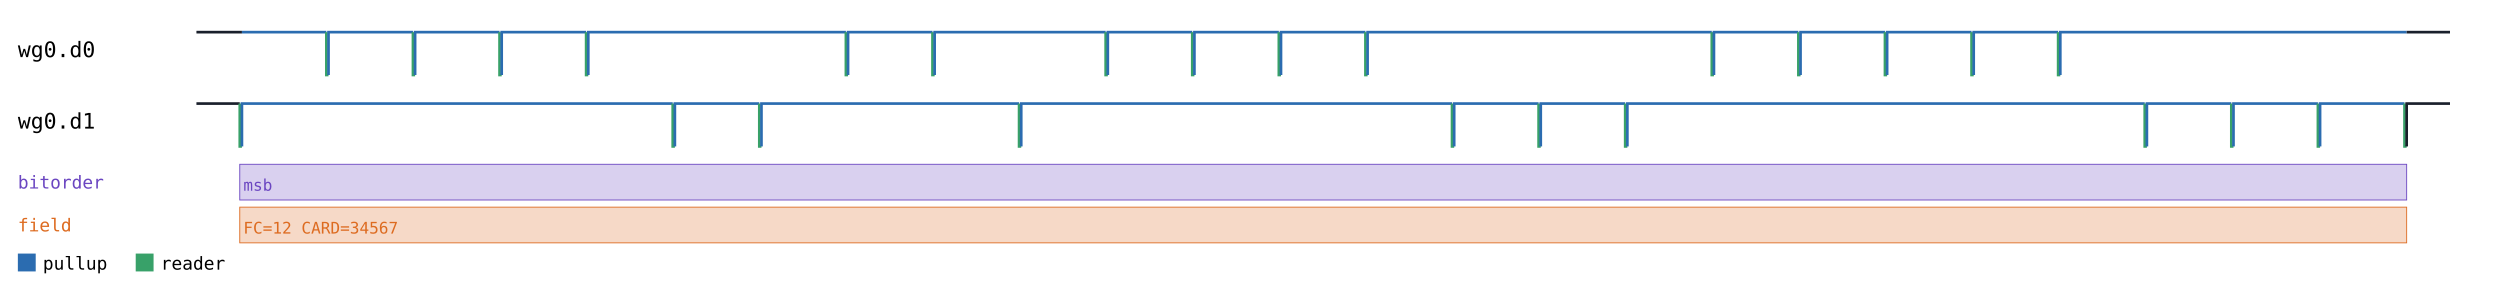
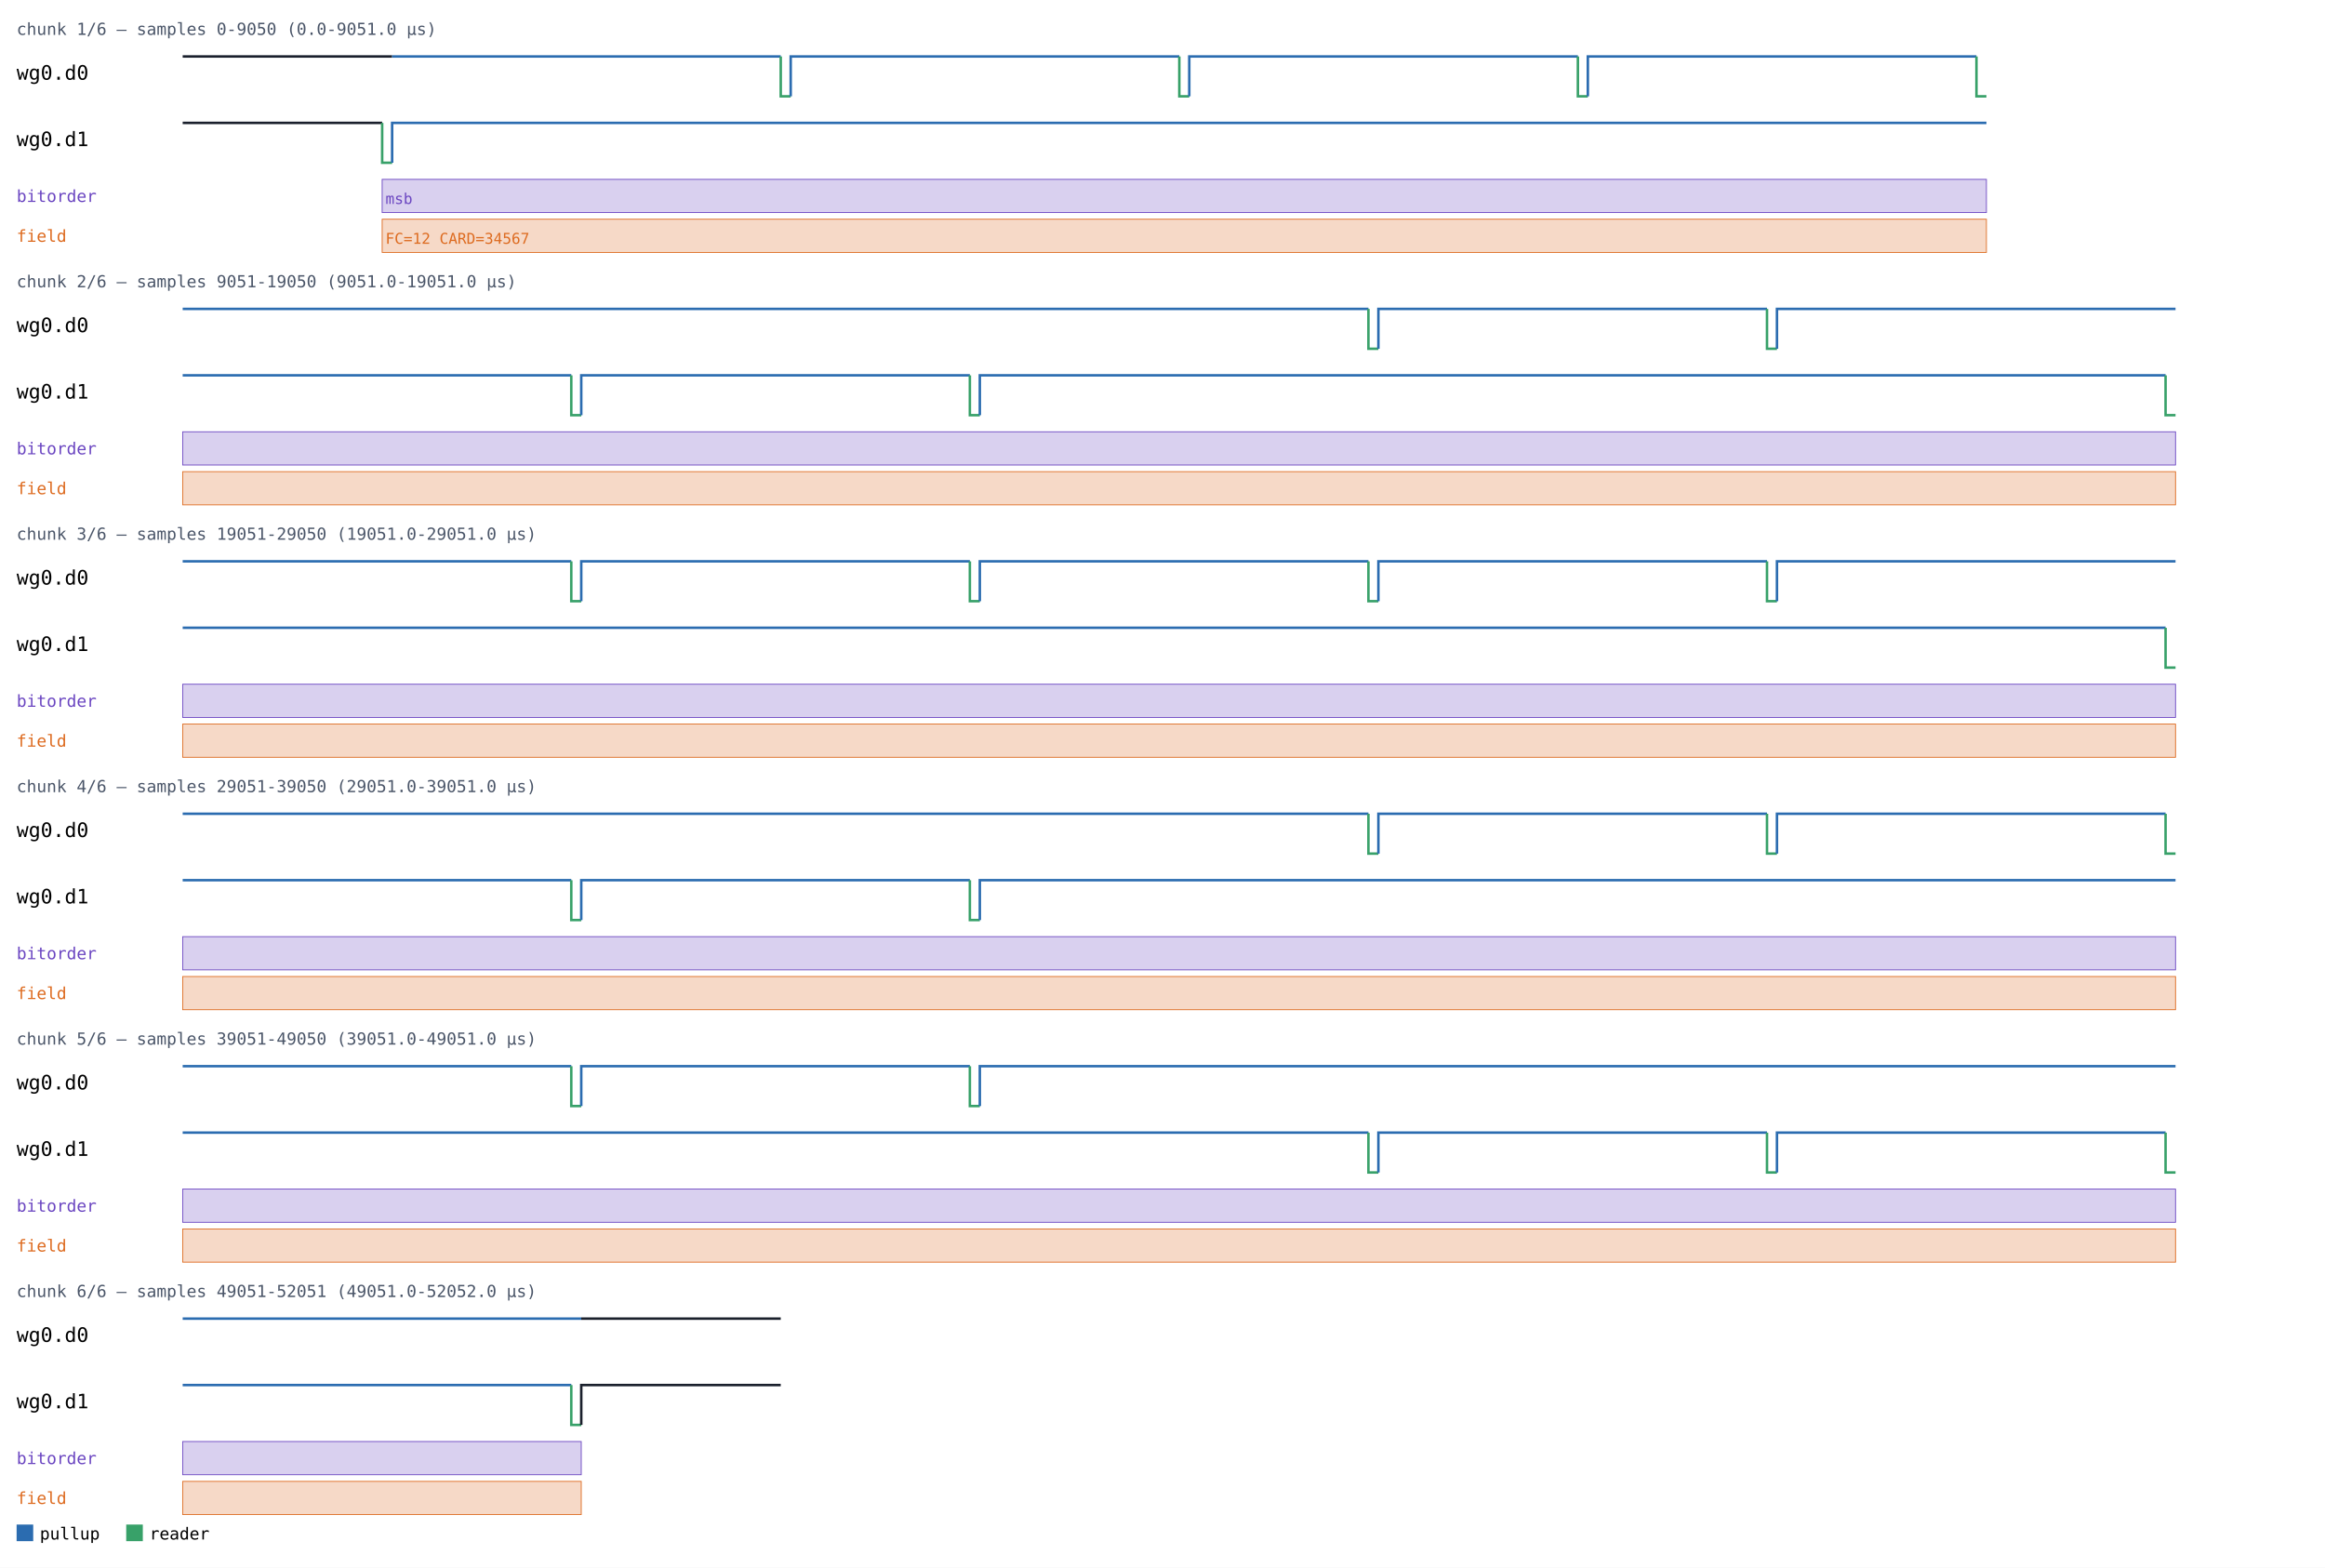
- <svg xmlns="http://www.w3.org/2000/svg" baseProfile="full" height="168" version="1.1" width="1400">
+ <svg xmlns="http://www.w3.org/2000/svg" baseProfile="full" height="944" version="1.1" width="1400">
  <defs />
-   <rect fill="white" height="168" width="1400" x="0" y="0" />
-   <text font-family="monospace" font-size="12px" x="10" y="32.0">wg0.d0</text>
-   <polyline fill="none" points="110.0,18.0 110.0,18.0 134.269,18.0 134.269,18.0 135.481,18.0 135.481,18.0" stroke="#1a202c" stroke-width="1.5" />
-   <polyline fill="none" points="135.481,18.0 135.481,18.0 182.759,18.0 182.759,18.0" stroke="#2b6cb0" stroke-width="1.5" />
-   <polyline fill="none" points="182.759,18.0 182.759,42.0 183.971,42.0 183.971,42.0" stroke="#38a169" stroke-width="1.5" />
-   <polyline fill="none" points="183.971,42.0 183.971,18.0 231.249,18.0 231.249,18.0" stroke="#2b6cb0" stroke-width="1.5" />
-   <polyline fill="none" points="231.249,18.0 231.249,42.0 232.461,42.0 232.461,42.0" stroke="#38a169" stroke-width="1.5" />
-   <polyline fill="none" points="232.461,42.0 232.461,18.0 279.739,18.0 279.739,18.0" stroke="#2b6cb0" stroke-width="1.5" />
-   <polyline fill="none" points="279.739,18.0 279.739,42.0 280.951,42.0 280.951,42.0" stroke="#38a169" stroke-width="1.5" />
-   <polyline fill="none" points="280.951,42.0 280.951,18.0 328.229,18.0 328.229,18.0" stroke="#2b6cb0" stroke-width="1.5" />
-   <polyline fill="none" points="328.229,18.0 328.229,42.0 329.441,42.0 329.441,42.0" stroke="#38a169" stroke-width="1.5" />
-   <polyline fill="none" points="329.441,42.0 329.441,18.0 473.699,18.0 473.699,18.0" stroke="#2b6cb0" stroke-width="1.5" />
-   <polyline fill="none" points="473.699,18.0 473.699,42.0 474.911,42.0 474.911,42.0" stroke="#38a169" stroke-width="1.5" />
-   <polyline fill="none" points="474.911,42.0 474.911,18.0 522.189,18.0 522.189,18.0" stroke="#2b6cb0" stroke-width="1.5" />
-   <polyline fill="none" points="522.189,18.0 522.189,42.0 523.401,42.0 523.401,42.0" stroke="#38a169" stroke-width="1.5" />
-   <polyline fill="none" points="523.401,42.0 523.401,18.0 619.169,18.0 619.169,18.0" stroke="#2b6cb0" stroke-width="1.5" />
-   <polyline fill="none" points="619.169,18.0 619.169,42.0 620.381,42.0 620.381,42.0" stroke="#38a169" stroke-width="1.5" />
-   <polyline fill="none" points="620.381,42.0 620.381,18.0 667.659,18.0 667.659,18.0" stroke="#2b6cb0" stroke-width="1.5" />
-   <polyline fill="none" points="667.659,18.0 667.659,42.0 668.871,42.0 668.871,42.0" stroke="#38a169" stroke-width="1.5" />
-   <polyline fill="none" points="668.871,42.0 668.871,18.0 716.149,18.0 716.149,18.0" stroke="#2b6cb0" stroke-width="1.5" />
-   <polyline fill="none" points="716.149,18.0 716.149,42.0 717.361,42.0 717.361,42.0" stroke="#38a169" stroke-width="1.5" />
-   <polyline fill="none" points="717.361,42.0 717.361,18.0 764.639,18.0 764.639,18.0" stroke="#2b6cb0" stroke-width="1.5" />
-   <polyline fill="none" points="764.639,18.0 764.639,42.0 765.851,42.0 765.851,42.0" stroke="#38a169" stroke-width="1.5" />
-   <polyline fill="none" points="765.851,42.0 765.851,18.0 958.599,18.0 958.599,18.0" stroke="#2b6cb0" stroke-width="1.5" />
-   <polyline fill="none" points="958.599,18.0 958.599,42.0 959.811,42.0 959.811,42.0" stroke="#38a169" stroke-width="1.5" />
-   <polyline fill="none" points="959.811,42.0 959.811,18.0 1007.089,18.0 1007.089,18.0" stroke="#2b6cb0" stroke-width="1.5" />
-   <polyline fill="none" points="1007.089,18.0 1007.089,42.0 1008.301,42.0 1008.301,42.0" stroke="#38a169" stroke-width="1.5" />
-   <polyline fill="none" points="1008.301,42.0 1008.301,18.0 1055.579,18.0 1055.579,18.0" stroke="#2b6cb0" stroke-width="1.5" />
-   <polyline fill="none" points="1055.579,18.0 1055.579,42.0 1056.791,42.0 1056.791,42.0" stroke="#38a169" stroke-width="1.5" />
-   <polyline fill="none" points="1056.791,42.0 1056.791,18.0 1104.069,18.0 1104.069,18.0" stroke="#2b6cb0" stroke-width="1.5" />
-   <polyline fill="none" points="1104.069,18.0 1104.069,42.0 1105.281,42.0 1105.281,42.0" stroke="#38a169" stroke-width="1.5" />
-   <polyline fill="none" points="1105.281,42.0 1105.281,18.0 1152.559,18.0 1152.559,18.0" stroke="#2b6cb0" stroke-width="1.5" />
-   <polyline fill="none" points="1152.559,18.0 1152.559,42.0 1153.771,42.0 1153.771,42.0" stroke="#38a169" stroke-width="1.5" />
-   <polyline fill="none" points="1153.771,42.0 1153.771,18.0 1347.731,18.0 1347.731,18.0" stroke="#2b6cb0" stroke-width="1.5" />
-   <polyline fill="none" points="1347.731,18.0 1347.731,18.0 1372.0,18.0" stroke="#1a202c" stroke-width="1.5" />
-   <text font-family="monospace" font-size="12px" x="10" y="72.0">wg0.d1</text>
-   <polyline fill="none" points="110.0,58.0 110.0,58.0 134.269,58.0 134.269,58.0" stroke="#1a202c" stroke-width="1.5" />
-   <polyline fill="none" points="134.269,58.0 134.269,82.0 135.481,82.0 135.481,82.0" stroke="#38a169" stroke-width="1.5" />
-   <polyline fill="none" points="135.481,82.0 135.481,58.0 376.719,58.0 376.719,58.0" stroke="#2b6cb0" stroke-width="1.5" />
-   <polyline fill="none" points="376.719,58.0 376.719,82.0 377.931,82.0 377.931,82.0" stroke="#38a169" stroke-width="1.5" />
-   <polyline fill="none" points="377.931,82.0 377.931,58.0 425.209,58.0 425.209,58.0" stroke="#2b6cb0" stroke-width="1.5" />
-   <polyline fill="none" points="425.209,58.0 425.209,82.0 426.421,82.0 426.421,82.0" stroke="#38a169" stroke-width="1.5" />
-   <polyline fill="none" points="426.421,82.0 426.421,58.0 570.679,58.0 570.679,58.0" stroke="#2b6cb0" stroke-width="1.5" />
-   <polyline fill="none" points="570.679,58.0 570.679,82.0 571.891,82.0 571.891,82.0" stroke="#38a169" stroke-width="1.5" />
-   <polyline fill="none" points="571.891,82.0 571.891,58.0 813.129,58.0 813.129,58.0" stroke="#2b6cb0" stroke-width="1.5" />
-   <polyline fill="none" points="813.129,58.0 813.129,82.0 814.341,82.0 814.341,82.0" stroke="#38a169" stroke-width="1.5" />
-   <polyline fill="none" points="814.341,82.0 814.341,58.0 861.619,58.0 861.619,58.0" stroke="#2b6cb0" stroke-width="1.5" />
-   <polyline fill="none" points="861.619,58.0 861.619,82.0 862.831,82.0 862.831,82.0" stroke="#38a169" stroke-width="1.5" />
-   <polyline fill="none" points="862.831,82.0 862.831,58.0 910.109,58.0 910.109,58.0" stroke="#2b6cb0" stroke-width="1.5" />
-   <polyline fill="none" points="910.109,58.0 910.109,82.0 911.321,82.0 911.321,82.0" stroke="#38a169" stroke-width="1.5" />
-   <polyline fill="none" points="911.321,82.0 911.321,58.0 1201.049,58.0 1201.049,58.0" stroke="#2b6cb0" stroke-width="1.5" />
-   <polyline fill="none" points="1201.049,58.0 1201.049,82.0 1202.261,82.0 1202.261,82.0" stroke="#38a169" stroke-width="1.5" />
-   <polyline fill="none" points="1202.261,82.0 1202.261,58.0 1249.539,58.0 1249.539,58.0" stroke="#2b6cb0" stroke-width="1.5" />
-   <polyline fill="none" points="1249.539,58.0 1249.539,82.0 1250.751,82.0 1250.751,82.0" stroke="#38a169" stroke-width="1.5" />
-   <polyline fill="none" points="1250.751,82.0 1250.751,58.0 1298.029,58.0 1298.029,58.0" stroke="#2b6cb0" stroke-width="1.5" />
-   <polyline fill="none" points="1298.029,58.0 1298.029,82.0 1299.241,82.0 1299.241,82.0" stroke="#38a169" stroke-width="1.5" />
-   <polyline fill="none" points="1299.241,82.0 1299.241,58.0 1346.519,58.0 1346.519,58.0" stroke="#2b6cb0" stroke-width="1.5" />
-   <polyline fill="none" points="1346.519,58.0 1346.519,82.0 1347.731,82.0 1347.731,82.0" stroke="#38a169" stroke-width="1.5" />
-   <polyline fill="none" points="1347.731,82.0 1347.731,58.0 1372.0,58.0" stroke="#1a202c" stroke-width="1.5" />
-   <text fill="#6b46c1" font-family="monospace" font-size="10px" x="10" y="105.6">bitorder</text>
-   <rect fill="#6b46c1" fill-opacity="0.25" height="20" stroke="#6b46c1" stroke-width="0.5" width="1213.462" x="134.269" y="92" />
-   <text fill="#6b46c1" font-family="monospace" font-size="9px" x="136.269" y="106.8">msb</text>
-   <text fill="#dd6b20" font-family="monospace" font-size="10px" x="10" y="129.6">field</text>
-   <rect fill="#dd6b20" fill-opacity="0.25" height="20" stroke="#dd6b20" stroke-width="0.5" width="1213.462" x="134.269" y="116" />
-   <text fill="#dd6b20" font-family="monospace" font-size="9px" x="136.269" y="130.8">FC=12 CARD=34567</text>
-   <rect fill="#2b6cb0" height="10" width="10" x="10" y="142" />
-   <text font-family="monospace" font-size="10px" x="24" y="151">pullup</text>
-   <rect fill="#38a169" height="10" width="10" x="76" y="142" />
-   <text font-family="monospace" font-size="10px" x="90" y="151">reader</text>
+   <rect fill="white" height="944" width="1400" x="0" y="0" />
+   <text fill="#4a5568" font-family="monospace" font-size="10px" x="10" y="21">chunk 1/6 — samples 0-9050  (0.0-9051.0 µs)</text>
+   <text font-family="monospace" font-size="12px" x="10" y="48.0">wg0.d0</text>
+   <polyline fill="none" points="110.0,34.0 110.0,34.0 230.12,34.0 230.12,34.0 236.12,34.0 236.12,34.0" stroke="#1a202c" stroke-width="1.5" />
+   <polyline fill="none" points="236.12,34.0 236.12,34.0 470.12,34.0 470.12,34.0" stroke="#2b6cb0" stroke-width="1.5" />
+   <polyline fill="none" points="470.12,34.0 470.12,58.0 476.12,58.0 476.12,58.0" stroke="#38a169" stroke-width="1.5" />
+   <polyline fill="none" points="476.12,58.0 476.12,34.0 710.12,34.0 710.12,34.0" stroke="#2b6cb0" stroke-width="1.5" />
+   <polyline fill="none" points="710.12,34.0 710.12,58.0 716.12,58.0 716.12,58.0" stroke="#38a169" stroke-width="1.5" />
+   <polyline fill="none" points="716.12,58.0 716.12,34.0 950.12,34.0 950.12,34.0" stroke="#2b6cb0" stroke-width="1.5" />
+   <polyline fill="none" points="950.12,34.0 950.12,58.0 956.12,58.0 956.12,58.0" stroke="#38a169" stroke-width="1.5" />
+   <polyline fill="none" points="956.12,58.0 956.12,34.0 1190.12,34.0 1190.12,34.0" stroke="#2b6cb0" stroke-width="1.5" />
+   <polyline fill="none" points="1190.12,34.0 1190.12,58.0 1196.12,58.0" stroke="#38a169" stroke-width="1.5" />
+   <text font-family="monospace" font-size="12px" x="10" y="88.0">wg0.d1</text>
+   <polyline fill="none" points="110.0,74.0 110.0,74.0 230.12,74.0 230.12,74.0" stroke="#1a202c" stroke-width="1.5" />
+   <polyline fill="none" points="230.12,74.0 230.12,98.0 236.12,98.0 236.12,98.0" stroke="#38a169" stroke-width="1.5" />
+   <polyline fill="none" points="236.12,98.0 236.12,74.0 1196.12,74.0" stroke="#2b6cb0" stroke-width="1.5" />
+   <text fill="#6b46c1" font-family="monospace" font-size="10px" x="10" y="121.6">bitorder</text>
+   <rect fill="#6b46c1" fill-opacity="0.25" height="20" stroke="#6b46c1" stroke-width="0.5" width="966" x="230.12" y="108" />
+   <text fill="#6b46c1" font-family="monospace" font-size="9px" x="232.12" y="122.8">msb</text>
+   <text fill="#dd6b20" font-family="monospace" font-size="10px" x="10" y="145.6">field</text>
+   <rect fill="#dd6b20" fill-opacity="0.25" height="20" stroke="#dd6b20" stroke-width="0.5" width="966" x="230.12" y="132" />
+   <text fill="#dd6b20" font-family="monospace" font-size="9px" x="232.12" y="146.8">FC=12 CARD=34567</text>
+   <text fill="#4a5568" font-family="monospace" font-size="10px" x="10" y="173">chunk 2/6 — samples 9051-19050  (9051.0-19051.0 µs)</text>
+   <text font-family="monospace" font-size="12px" x="10" y="200.0">wg0.d0</text>
+   <polyline fill="none" points="110.0,186.0 110.0,186.0 824.0,186.0 824.0,186.0" stroke="#2b6cb0" stroke-width="1.5" />
+   <polyline fill="none" points="824.0,186.0 824.0,210.0 830.0,210.0 830.0,210.0" stroke="#38a169" stroke-width="1.5" />
+   <polyline fill="none" points="830.0,210.0 830.0,186.0 1064.0,186.0 1064.0,186.0" stroke="#2b6cb0" stroke-width="1.5" />
+   <polyline fill="none" points="1064.0,186.0 1064.0,210.0 1070.0,210.0 1070.0,210.0" stroke="#38a169" stroke-width="1.5" />
+   <polyline fill="none" points="1070.0,210.0 1070.0,186.0 1310.0,186.0" stroke="#2b6cb0" stroke-width="1.5" />
+   <text font-family="monospace" font-size="12px" x="10" y="240.0">wg0.d1</text>
+   <polyline fill="none" points="110.0,226.0 110.0,226.0 344.0,226.0 344.0,226.0" stroke="#2b6cb0" stroke-width="1.5" />
+   <polyline fill="none" points="344.0,226.0 344.0,250.0 350.0,250.0 350.0,250.0" stroke="#38a169" stroke-width="1.5" />
+   <polyline fill="none" points="350.0,250.0 350.0,226.0 584.0,226.0 584.0,226.0" stroke="#2b6cb0" stroke-width="1.5" />
+   <polyline fill="none" points="584.0,226.0 584.0,250.0 590.0,250.0 590.0,250.0" stroke="#38a169" stroke-width="1.5" />
+   <polyline fill="none" points="590.0,250.0 590.0,226.0 1304.0,226.0 1304.0,226.0" stroke="#2b6cb0" stroke-width="1.5" />
+   <polyline fill="none" points="1304.0,226.0 1304.0,250.0 1310.0,250.0" stroke="#38a169" stroke-width="1.5" />
+   <text fill="#6b46c1" font-family="monospace" font-size="10px" x="10" y="273.6">bitorder</text>
+   <rect fill="#6b46c1" fill-opacity="0.25" height="20" stroke="#6b46c1" stroke-width="0.5" width="1200.0" x="110.0" y="260" />
+   <text fill="#dd6b20" font-family="monospace" font-size="10px" x="10" y="297.6">field</text>
+   <rect fill="#dd6b20" fill-opacity="0.25" height="20" stroke="#dd6b20" stroke-width="0.5" width="1200.0" x="110.0" y="284" />
+   <text fill="#4a5568" font-family="monospace" font-size="10px" x="10" y="325">chunk 3/6 — samples 19051-29050  (19051.0-29051.0 µs)</text>
+   <text font-family="monospace" font-size="12px" x="10" y="352.0">wg0.d0</text>
+   <polyline fill="none" points="110.0,338.0 110.0,338.0 344.0,338.0 344.0,338.0" stroke="#2b6cb0" stroke-width="1.5" />
+   <polyline fill="none" points="344.0,338.0 344.0,362.0 350.0,362.0 350.0,362.0" stroke="#38a169" stroke-width="1.5" />
+   <polyline fill="none" points="350.0,362.0 350.0,338.0 584.0,338.0 584.0,338.0" stroke="#2b6cb0" stroke-width="1.5" />
+   <polyline fill="none" points="584.0,338.0 584.0,362.0 590.0,362.0 590.0,362.0" stroke="#38a169" stroke-width="1.5" />
+   <polyline fill="none" points="590.0,362.0 590.0,338.0 824.0,338.0 824.0,338.0" stroke="#2b6cb0" stroke-width="1.5" />
+   <polyline fill="none" points="824.0,338.0 824.0,362.0 830.0,362.0 830.0,362.0" stroke="#38a169" stroke-width="1.5" />
+   <polyline fill="none" points="830.0,362.0 830.0,338.0 1064.0,338.0 1064.0,338.0" stroke="#2b6cb0" stroke-width="1.5" />
+   <polyline fill="none" points="1064.0,338.0 1064.0,362.0 1070.0,362.0 1070.0,362.0" stroke="#38a169" stroke-width="1.5" />
+   <polyline fill="none" points="1070.0,362.0 1070.0,338.0 1310.0,338.0" stroke="#2b6cb0" stroke-width="1.5" />
+   <text font-family="monospace" font-size="12px" x="10" y="392.0">wg0.d1</text>
+   <polyline fill="none" points="110.0,378.0 110.0,378.0 1304.0,378.0 1304.0,378.0" stroke="#2b6cb0" stroke-width="1.5" />
+   <polyline fill="none" points="1304.0,378.0 1304.0,402.0 1310.0,402.0" stroke="#38a169" stroke-width="1.5" />
+   <text fill="#6b46c1" font-family="monospace" font-size="10px" x="10" y="425.6">bitorder</text>
+   <rect fill="#6b46c1" fill-opacity="0.25" height="20" stroke="#6b46c1" stroke-width="0.5" width="1200.0" x="110.0" y="412" />
+   <text fill="#dd6b20" font-family="monospace" font-size="10px" x="10" y="449.6">field</text>
+   <rect fill="#dd6b20" fill-opacity="0.25" height="20" stroke="#dd6b20" stroke-width="0.5" width="1200.0" x="110.0" y="436" />
+   <text fill="#4a5568" font-family="monospace" font-size="10px" x="10" y="477">chunk 4/6 — samples 29051-39050  (29051.0-39051.0 µs)</text>
+   <text font-family="monospace" font-size="12px" x="10" y="504.0">wg0.d0</text>
+   <polyline fill="none" points="110.0,490.0 110.0,490.0 824.0,490.0 824.0,490.0" stroke="#2b6cb0" stroke-width="1.5" />
+   <polyline fill="none" points="824.0,490.0 824.0,514.0 830.0,514.0 830.0,514.0" stroke="#38a169" stroke-width="1.5" />
+   <polyline fill="none" points="830.0,514.0 830.0,490.0 1064.0,490.0 1064.0,490.0" stroke="#2b6cb0" stroke-width="1.5" />
+   <polyline fill="none" points="1064.0,490.0 1064.0,514.0 1070.0,514.0 1070.0,514.0" stroke="#38a169" stroke-width="1.5" />
+   <polyline fill="none" points="1070.0,514.0 1070.0,490.0 1304.0,490.0 1304.0,490.0" stroke="#2b6cb0" stroke-width="1.5" />
+   <polyline fill="none" points="1304.0,490.0 1304.0,514.0 1310.0,514.0" stroke="#38a169" stroke-width="1.5" />
+   <text font-family="monospace" font-size="12px" x="10" y="544.0">wg0.d1</text>
+   <polyline fill="none" points="110.0,530.0 110.0,530.0 344.0,530.0 344.0,530.0" stroke="#2b6cb0" stroke-width="1.5" />
+   <polyline fill="none" points="344.0,530.0 344.0,554.0 350.0,554.0 350.0,554.0" stroke="#38a169" stroke-width="1.5" />
+   <polyline fill="none" points="350.0,554.0 350.0,530.0 584.0,530.0 584.0,530.0" stroke="#2b6cb0" stroke-width="1.5" />
+   <polyline fill="none" points="584.0,530.0 584.0,554.0 590.0,554.0 590.0,554.0" stroke="#38a169" stroke-width="1.5" />
+   <polyline fill="none" points="590.0,554.0 590.0,530.0 1310.0,530.0" stroke="#2b6cb0" stroke-width="1.5" />
+   <text fill="#6b46c1" font-family="monospace" font-size="10px" x="10" y="577.6">bitorder</text>
+   <rect fill="#6b46c1" fill-opacity="0.25" height="20" stroke="#6b46c1" stroke-width="0.5" width="1200.0" x="110.0" y="564" />
+   <text fill="#dd6b20" font-family="monospace" font-size="10px" x="10" y="601.6">field</text>
+   <rect fill="#dd6b20" fill-opacity="0.25" height="20" stroke="#dd6b20" stroke-width="0.5" width="1200.0" x="110.0" y="588" />
+   <text fill="#4a5568" font-family="monospace" font-size="10px" x="10" y="629">chunk 5/6 — samples 39051-49050  (39051.0-49051.0 µs)</text>
+   <text font-family="monospace" font-size="12px" x="10" y="656.0">wg0.d0</text>
+   <polyline fill="none" points="110.0,642.0 110.0,642.0 344.0,642.0 344.0,642.0" stroke="#2b6cb0" stroke-width="1.5" />
+   <polyline fill="none" points="344.0,642.0 344.0,666.0 350.0,666.0 350.0,666.0" stroke="#38a169" stroke-width="1.5" />
+   <polyline fill="none" points="350.0,666.0 350.0,642.0 584.0,642.0 584.0,642.0" stroke="#2b6cb0" stroke-width="1.5" />
+   <polyline fill="none" points="584.0,642.0 584.0,666.0 590.0,666.0 590.0,666.0" stroke="#38a169" stroke-width="1.5" />
+   <polyline fill="none" points="590.0,666.0 590.0,642.0 1310.0,642.0" stroke="#2b6cb0" stroke-width="1.5" />
+   <text font-family="monospace" font-size="12px" x="10" y="696.0">wg0.d1</text>
+   <polyline fill="none" points="110.0,682.0 110.0,682.0 824.0,682.0 824.0,682.0" stroke="#2b6cb0" stroke-width="1.5" />
+   <polyline fill="none" points="824.0,682.0 824.0,706.0 830.0,706.0 830.0,706.0" stroke="#38a169" stroke-width="1.5" />
+   <polyline fill="none" points="830.0,706.0 830.0,682.0 1064.0,682.0 1064.0,682.0" stroke="#2b6cb0" stroke-width="1.5" />
+   <polyline fill="none" points="1064.0,682.0 1064.0,706.0 1070.0,706.0 1070.0,706.0" stroke="#38a169" stroke-width="1.5" />
+   <polyline fill="none" points="1070.0,706.0 1070.0,682.0 1304.0,682.0 1304.0,682.0" stroke="#2b6cb0" stroke-width="1.5" />
+   <polyline fill="none" points="1304.0,682.0 1304.0,706.0 1310.0,706.0" stroke="#38a169" stroke-width="1.5" />
+   <text fill="#6b46c1" font-family="monospace" font-size="10px" x="10" y="729.6">bitorder</text>
+   <rect fill="#6b46c1" fill-opacity="0.25" height="20" stroke="#6b46c1" stroke-width="0.5" width="1200.0" x="110.0" y="716" />
+   <text fill="#dd6b20" font-family="monospace" font-size="10px" x="10" y="753.6">field</text>
+   <rect fill="#dd6b20" fill-opacity="0.25" height="20" stroke="#dd6b20" stroke-width="0.5" width="1200.0" x="110.0" y="740" />
+   <text fill="#4a5568" font-family="monospace" font-size="10px" x="10" y="781">chunk 6/6 — samples 49051-52051  (49051.0-52052.0 µs)</text>
+   <text font-family="monospace" font-size="12px" x="10" y="808.0">wg0.d0</text>
+   <polyline fill="none" points="110.0,794.0 110.0,794.0 350.0,794.0 350.0,794.0" stroke="#2b6cb0" stroke-width="1.5" />
+   <polyline fill="none" points="350.0,794.0 350.0,794.0 470.12,794.0" stroke="#1a202c" stroke-width="1.5" />
+   <text font-family="monospace" font-size="12px" x="10" y="848.0">wg0.d1</text>
+   <polyline fill="none" points="110.0,834.0 110.0,834.0 344.0,834.0 344.0,834.0" stroke="#2b6cb0" stroke-width="1.5" />
+   <polyline fill="none" points="344.0,834.0 344.0,858.0 350.0,858.0 350.0,858.0" stroke="#38a169" stroke-width="1.5" />
+   <polyline fill="none" points="350.0,858.0 350.0,834.0 470.12,834.0" stroke="#1a202c" stroke-width="1.5" />
+   <text fill="#6b46c1" font-family="monospace" font-size="10px" x="10" y="881.6">bitorder</text>
+   <rect fill="#6b46c1" fill-opacity="0.25" height="20" stroke="#6b46c1" stroke-width="0.5" width="240.0" x="110.0" y="868" />
+   <text fill="#dd6b20" font-family="monospace" font-size="10px" x="10" y="905.6">field</text>
+   <rect fill="#dd6b20" fill-opacity="0.25" height="20" stroke="#dd6b20" stroke-width="0.5" width="240.0" x="110.0" y="892" />
+   <rect fill="#2b6cb0" height="10" width="10" x="10" y="918" />
+   <text font-family="monospace" font-size="10px" x="24" y="927">pullup</text>
+   <rect fill="#38a169" height="10" width="10" x="76" y="918" />
+   <text font-family="monospace" font-size="10px" x="90" y="927">reader</text>
</svg>
